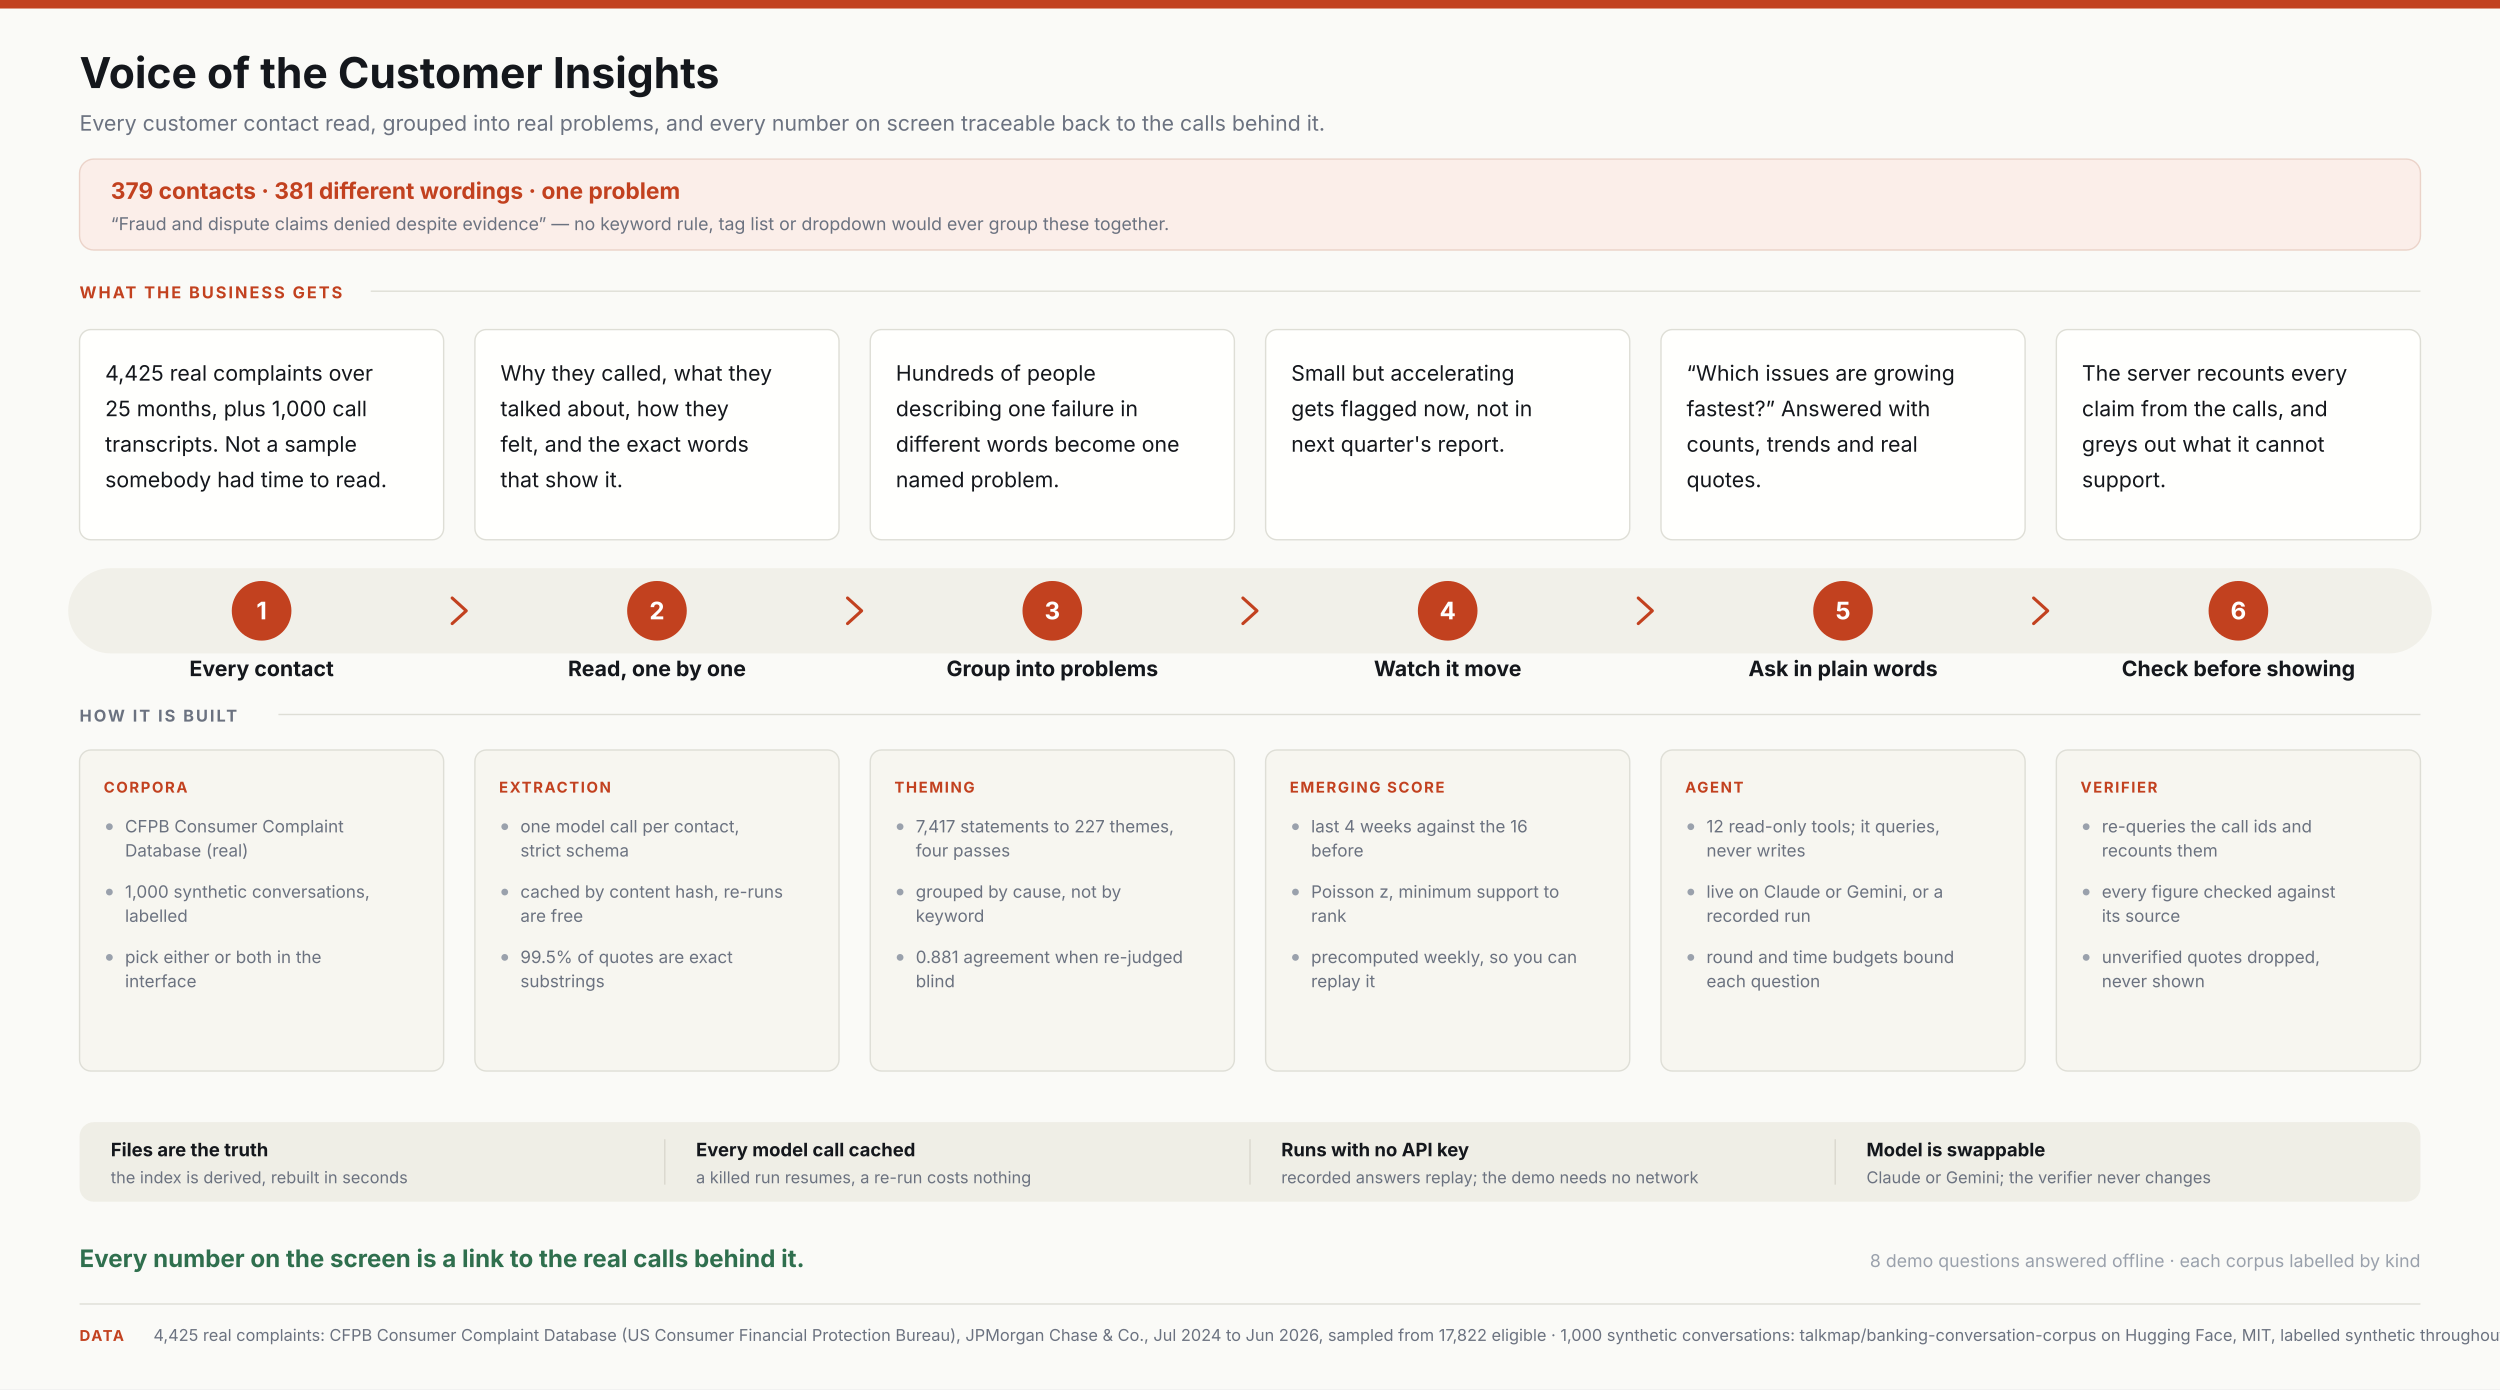
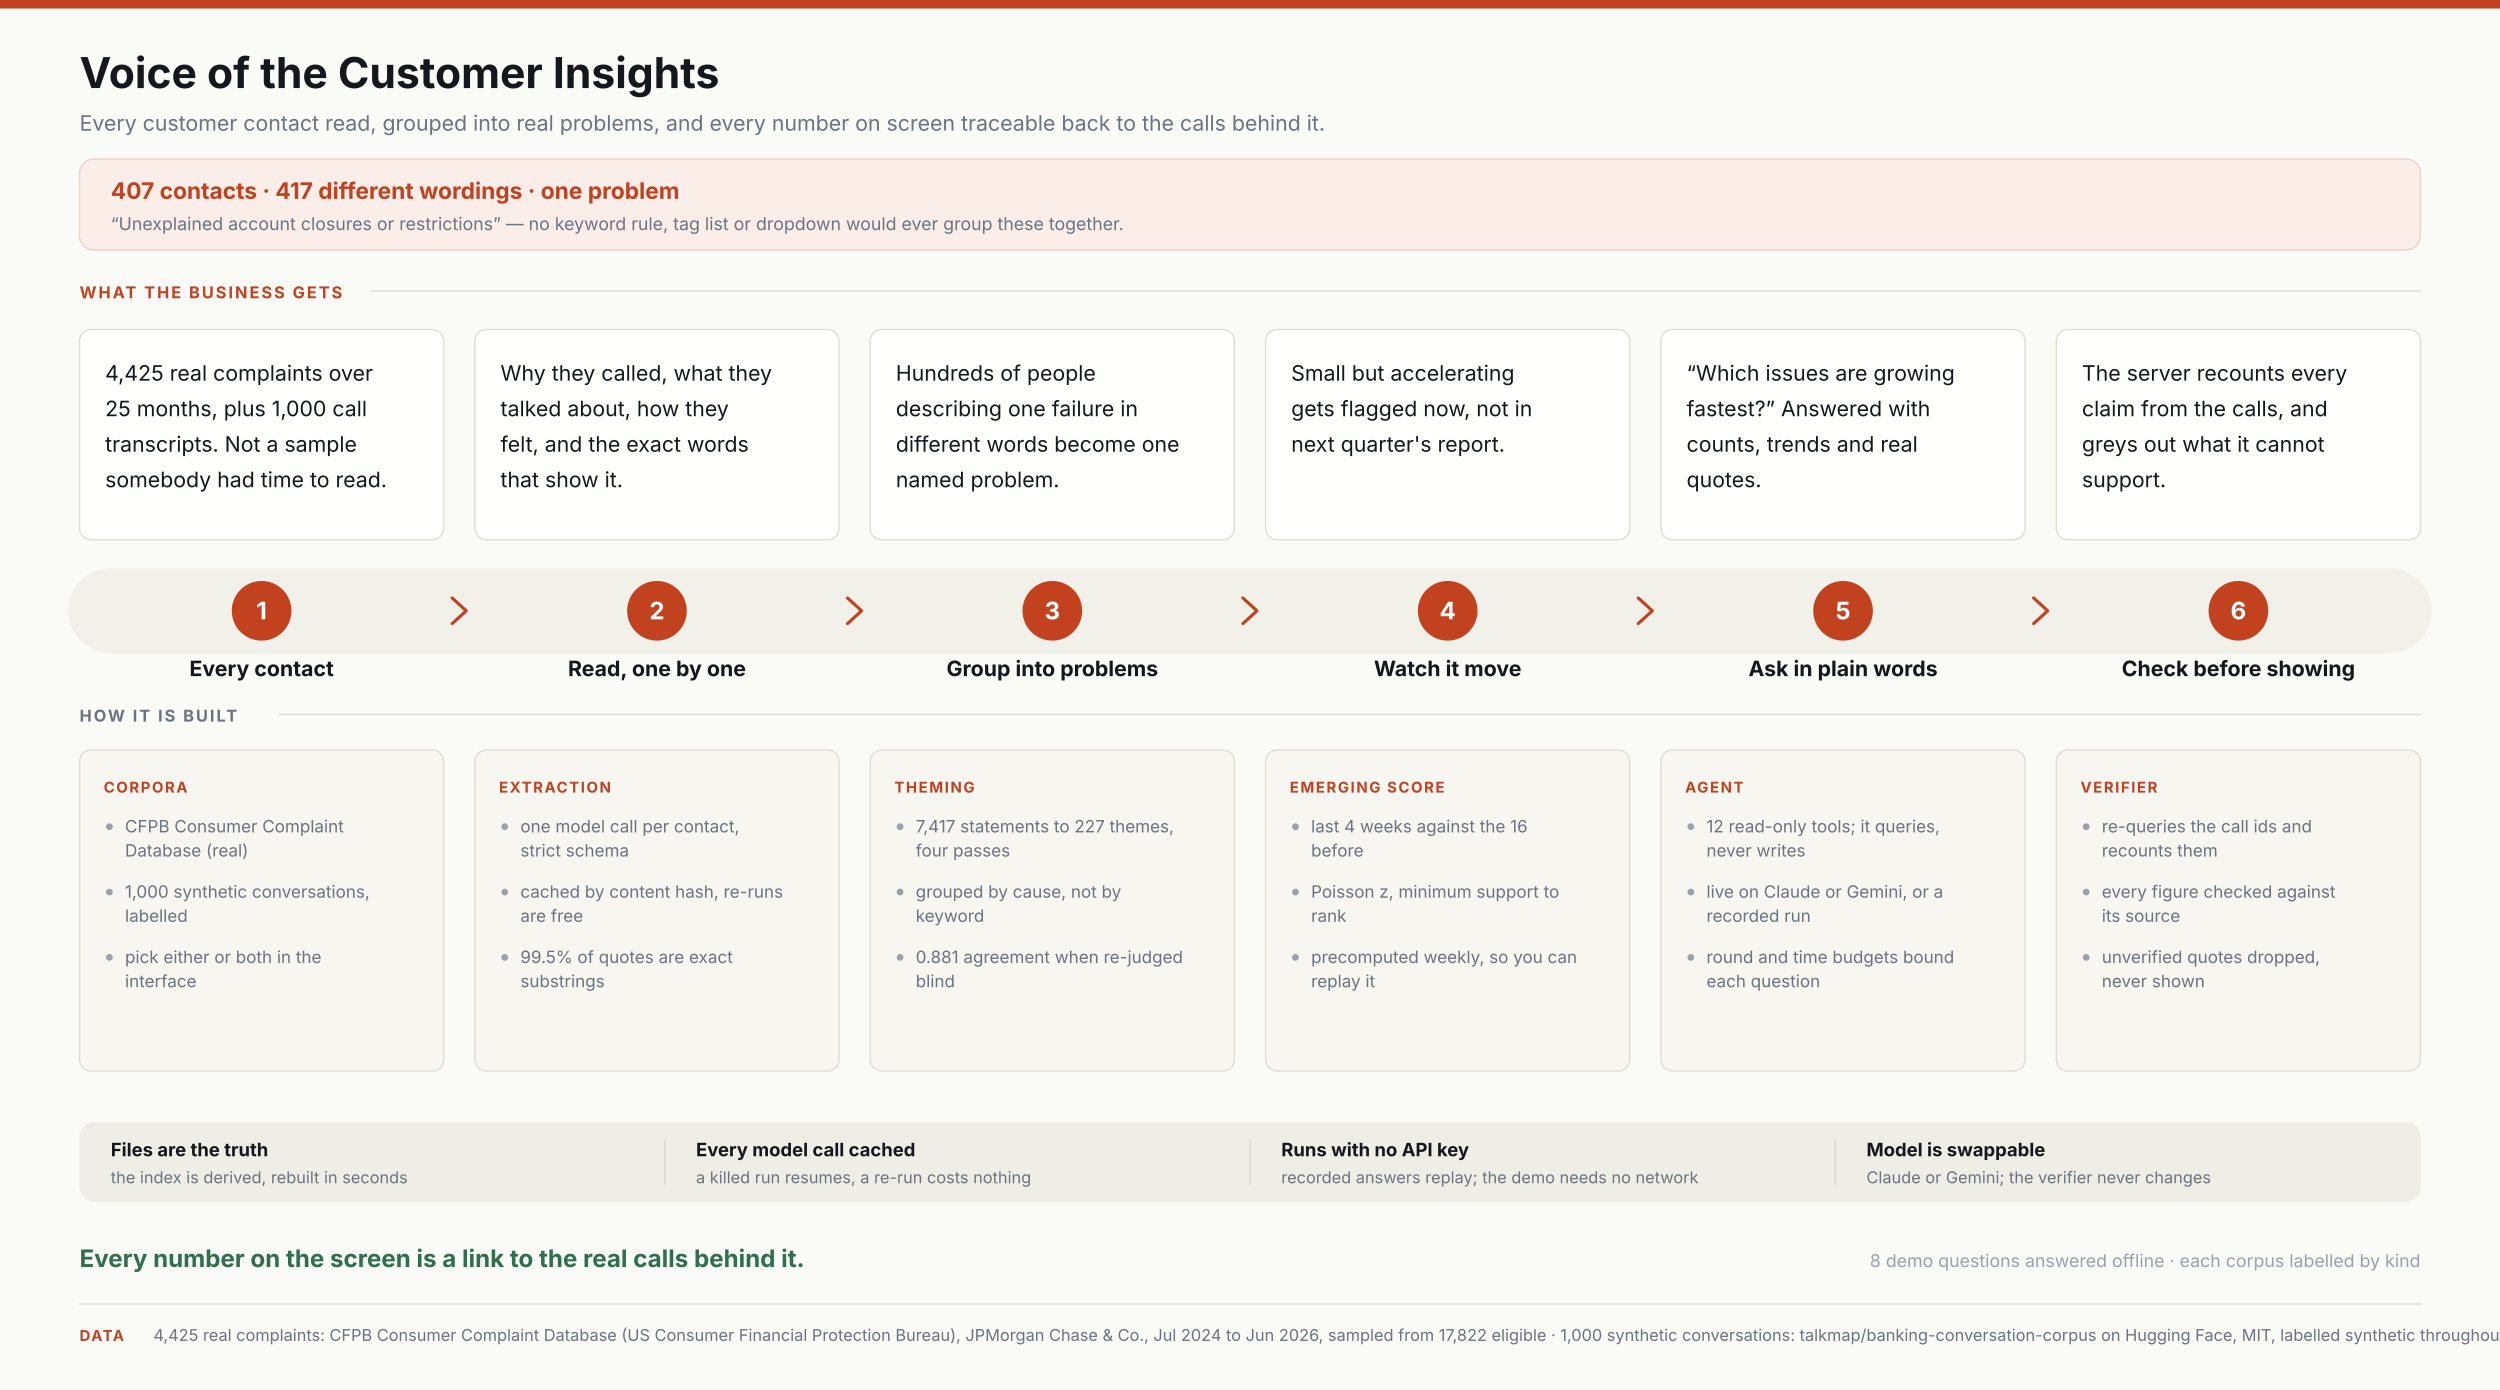
<svg xmlns="http://www.w3.org/2000/svg" viewBox="0 0 1760 978" width="1760" height="978" font-family="'Segoe UI',Inter,system-ui,-apple-system,sans-serif">
  <rect width="1760" height="978" fill="#FAFAF7" />
  <rect x="0" y="0" width="1760" height="6" fill="#C2411F" />
  <text x="56" y="62" font-family="'Segoe UI',Inter,system-ui,-apple-system,sans-serif" font-size="30" fill="#14171C" font-weight="700" text-anchor="start">Voice of the Customer Insights</text>
  <text x="56" y="92" font-family="'Segoe UI',Inter,system-ui,-apple-system,sans-serif" font-size="15" fill="#6B7280" font-weight="400" text-anchor="start">Every customer contact read, grouped into real problems, and every number on screen traceable back to the calls behind it.</text>
  <rect x="56" y="112" width="1648" height="64" rx="10" fill="#FBEEE9" stroke="#EBD3C9" stroke-width="1" />
-   <text x="78" y="140" font-family="'Segoe UI',Inter,system-ui,-apple-system,sans-serif" font-size="16" fill="#C2411F" font-weight="700" text-anchor="start">379 contacts  ·  381 different wordings  ·  one problem</text>
-   <text x="78" y="162" font-family="'Segoe UI',Inter,system-ui,-apple-system,sans-serif" font-size="12.5" fill="#6B7280" font-weight="400" text-anchor="start">“Fraud and dispute claims denied despite evidence”  —  no keyword rule, tag list or dropdown would ever group these together.</text>
+   <text x="78" y="140" font-family="'Segoe UI',Inter,system-ui,-apple-system,sans-serif" font-size="16" fill="#C2411F" font-weight="700" text-anchor="start">407 contacts  ·  417 different wordings  ·  one problem</text>
+   <text x="78" y="162" font-family="'Segoe UI',Inter,system-ui,-apple-system,sans-serif" font-size="12.5" fill="#6B7280" font-weight="400" text-anchor="start">“Unexplained account closures or restrictions”  —  no keyword rule, tag list or dropdown would ever group these together.</text>
  <text x="56" y="210" font-family="'Segoe UI',Inter,system-ui,-apple-system,sans-serif" font-size="11.5" fill="#C2411F" font-weight="700" text-anchor="start" letter-spacing="1.4">WHAT THE BUSINESS GETS</text>
  <line x1="261" y1="205" x2="1704" y2="205" stroke="#DEDED6" stroke-width="1" />
  <text x="56" y="508" font-family="'Segoe UI',Inter,system-ui,-apple-system,sans-serif" font-size="11.5" fill="#6B7280" font-weight="700" text-anchor="start" letter-spacing="1.4">HOW IT IS BUILT</text>
  <line x1="196" y1="503" x2="1704" y2="503" stroke="#DEDED6" stroke-width="1" />
  <rect x="48" y="400" width="1664" height="60" rx="30" fill="#F1F0E9" />
  <circle cx="184.167" cy="430" r="21" fill="#C2411F" />
  <text x="184.167" y="436" font-family="'Segoe UI',Inter,system-ui,-apple-system,sans-serif" font-size="17" fill="#FFFFFF" font-weight="700" text-anchor="middle">1</text>
  <text x="184.167" y="476" font-family="'Segoe UI',Inter,system-ui,-apple-system,sans-serif" font-size="15" fill="#14171C" font-weight="700" text-anchor="middle">Every contact</text>
  <path d="M318.333 421 L328.233 430 L318.333 439" fill="none" stroke="#C2411F" stroke-width="2.2" stroke-linecap="round" stroke-linejoin="round" />
  <rect x="56.0" y="232" width="256.333" height="148" rx="8" fill="#FFFFFD" stroke="#DEDED6" stroke-width="1" />
  <text x="74.0" y="268" font-family="'Segoe UI',Inter,system-ui,-apple-system,sans-serif" font-size="15" fill="#14171C" font-weight="400" text-anchor="start">4,425 real complaints over</text>
  <text x="74.0" y="293" font-family="'Segoe UI',Inter,system-ui,-apple-system,sans-serif" font-size="15" fill="#14171C" font-weight="400" text-anchor="start">25 months, plus 1,000 call</text>
  <text x="74.0" y="318" font-family="'Segoe UI',Inter,system-ui,-apple-system,sans-serif" font-size="15" fill="#14171C" font-weight="400" text-anchor="start">transcripts. Not a sample</text>
  <text x="74.0" y="343" font-family="'Segoe UI',Inter,system-ui,-apple-system,sans-serif" font-size="15" fill="#14171C" font-weight="400" text-anchor="start">somebody had time to read.</text>
  <rect x="56.0" y="528" width="256.333" height="226" rx="8" fill="#F7F6F0" stroke="#DEDED6" stroke-width="1" />
  <text x="73.0" y="558" font-family="'Segoe UI',Inter,system-ui,-apple-system,sans-serif" font-size="10.5" fill="#C2411F" font-weight="700" text-anchor="start" letter-spacing="1.1">CORPORA</text>
  <circle cx="77.0" cy="582" r="2.4" fill="#9AA1AC" />
  <text x="88.0" y="586" font-family="'Segoe UI',Inter,system-ui,-apple-system,sans-serif" font-size="12" fill="#6B7280" font-weight="400" text-anchor="start">CFPB Consumer Complaint</text>
  <text x="88.0" y="603" font-family="'Segoe UI',Inter,system-ui,-apple-system,sans-serif" font-size="12" fill="#6B7280" font-weight="400" text-anchor="start">Database (real)</text>
  <circle cx="77.0" cy="628" r="2.4" fill="#9AA1AC" />
  <text x="88.0" y="632" font-family="'Segoe UI',Inter,system-ui,-apple-system,sans-serif" font-size="12" fill="#6B7280" font-weight="400" text-anchor="start">1,000 synthetic conversations,</text>
  <text x="88.0" y="649" font-family="'Segoe UI',Inter,system-ui,-apple-system,sans-serif" font-size="12" fill="#6B7280" font-weight="400" text-anchor="start">labelled</text>
  <circle cx="77.0" cy="674" r="2.4" fill="#9AA1AC" />
  <text x="88.0" y="678" font-family="'Segoe UI',Inter,system-ui,-apple-system,sans-serif" font-size="12" fill="#6B7280" font-weight="400" text-anchor="start">pick either or both in the</text>
  <text x="88.0" y="695" font-family="'Segoe UI',Inter,system-ui,-apple-system,sans-serif" font-size="12" fill="#6B7280" font-weight="400" text-anchor="start">interface</text>
  <circle cx="462.5" cy="430" r="21" fill="#C2411F" />
  <text x="462.5" y="436" font-family="'Segoe UI',Inter,system-ui,-apple-system,sans-serif" font-size="17" fill="#FFFFFF" font-weight="700" text-anchor="middle">2</text>
  <text x="462.5" y="476" font-family="'Segoe UI',Inter,system-ui,-apple-system,sans-serif" font-size="15" fill="#14171C" font-weight="700" text-anchor="middle">Read, one by one</text>
  <path d="M596.667 421 L606.567 430 L596.667 439" fill="none" stroke="#C2411F" stroke-width="2.2" stroke-linecap="round" stroke-linejoin="round" />
  <rect x="334.333" y="232" width="256.333" height="148" rx="8" fill="#FFFFFD" stroke="#DEDED6" stroke-width="1" />
  <text x="352.333" y="268" font-family="'Segoe UI',Inter,system-ui,-apple-system,sans-serif" font-size="15" fill="#14171C" font-weight="400" text-anchor="start">Why they called, what they</text>
  <text x="352.333" y="293" font-family="'Segoe UI',Inter,system-ui,-apple-system,sans-serif" font-size="15" fill="#14171C" font-weight="400" text-anchor="start">talked about, how they</text>
  <text x="352.333" y="318" font-family="'Segoe UI',Inter,system-ui,-apple-system,sans-serif" font-size="15" fill="#14171C" font-weight="400" text-anchor="start">felt, and the exact words</text>
  <text x="352.333" y="343" font-family="'Segoe UI',Inter,system-ui,-apple-system,sans-serif" font-size="15" fill="#14171C" font-weight="400" text-anchor="start">that show it.</text>
  <rect x="334.333" y="528" width="256.333" height="226" rx="8" fill="#F7F6F0" stroke="#DEDED6" stroke-width="1" />
  <text x="351.333" y="558" font-family="'Segoe UI',Inter,system-ui,-apple-system,sans-serif" font-size="10.5" fill="#C2411F" font-weight="700" text-anchor="start" letter-spacing="1.1">EXTRACTION</text>
  <circle cx="355.333" cy="582" r="2.4" fill="#9AA1AC" />
  <text x="366.333" y="586" font-family="'Segoe UI',Inter,system-ui,-apple-system,sans-serif" font-size="12" fill="#6B7280" font-weight="400" text-anchor="start">one model call per contact,</text>
  <text x="366.333" y="603" font-family="'Segoe UI',Inter,system-ui,-apple-system,sans-serif" font-size="12" fill="#6B7280" font-weight="400" text-anchor="start">strict schema</text>
  <circle cx="355.333" cy="628" r="2.4" fill="#9AA1AC" />
  <text x="366.333" y="632" font-family="'Segoe UI',Inter,system-ui,-apple-system,sans-serif" font-size="12" fill="#6B7280" font-weight="400" text-anchor="start">cached by content hash, re-runs</text>
  <text x="366.333" y="649" font-family="'Segoe UI',Inter,system-ui,-apple-system,sans-serif" font-size="12" fill="#6B7280" font-weight="400" text-anchor="start">are free</text>
  <circle cx="355.333" cy="674" r="2.4" fill="#9AA1AC" />
  <text x="366.333" y="678" font-family="'Segoe UI',Inter,system-ui,-apple-system,sans-serif" font-size="12" fill="#6B7280" font-weight="400" text-anchor="start">99.5% of quotes are exact</text>
  <text x="366.333" y="695" font-family="'Segoe UI',Inter,system-ui,-apple-system,sans-serif" font-size="12" fill="#6B7280" font-weight="400" text-anchor="start">substrings</text>
  <circle cx="740.833" cy="430" r="21" fill="#C2411F" />
  <text x="740.833" y="436" font-family="'Segoe UI',Inter,system-ui,-apple-system,sans-serif" font-size="17" fill="#FFFFFF" font-weight="700" text-anchor="middle">3</text>
  <text x="740.833" y="476" font-family="'Segoe UI',Inter,system-ui,-apple-system,sans-serif" font-size="15" fill="#14171C" font-weight="700" text-anchor="middle">Group into problems</text>
  <path d="M875.0 421 L884.9 430 L875.0 439" fill="none" stroke="#C2411F" stroke-width="2.2" stroke-linecap="round" stroke-linejoin="round" />
  <rect x="612.667" y="232" width="256.333" height="148" rx="8" fill="#FFFFFD" stroke="#DEDED6" stroke-width="1" />
  <text x="630.667" y="268" font-family="'Segoe UI',Inter,system-ui,-apple-system,sans-serif" font-size="15" fill="#14171C" font-weight="400" text-anchor="start">Hundreds of people</text>
  <text x="630.667" y="293" font-family="'Segoe UI',Inter,system-ui,-apple-system,sans-serif" font-size="15" fill="#14171C" font-weight="400" text-anchor="start">describing one failure in</text>
  <text x="630.667" y="318" font-family="'Segoe UI',Inter,system-ui,-apple-system,sans-serif" font-size="15" fill="#14171C" font-weight="400" text-anchor="start">different words become one</text>
  <text x="630.667" y="343" font-family="'Segoe UI',Inter,system-ui,-apple-system,sans-serif" font-size="15" fill="#14171C" font-weight="400" text-anchor="start">named problem.</text>
  <rect x="612.667" y="528" width="256.333" height="226" rx="8" fill="#F7F6F0" stroke="#DEDED6" stroke-width="1" />
  <text x="629.667" y="558" font-family="'Segoe UI',Inter,system-ui,-apple-system,sans-serif" font-size="10.5" fill="#C2411F" font-weight="700" text-anchor="start" letter-spacing="1.1">THEMING</text>
  <circle cx="633.667" cy="582" r="2.4" fill="#9AA1AC" />
  <text x="644.667" y="586" font-family="'Segoe UI',Inter,system-ui,-apple-system,sans-serif" font-size="12" fill="#6B7280" font-weight="400" text-anchor="start">7,417 statements to 227 themes,</text>
  <text x="644.667" y="603" font-family="'Segoe UI',Inter,system-ui,-apple-system,sans-serif" font-size="12" fill="#6B7280" font-weight="400" text-anchor="start">four passes</text>
  <circle cx="633.667" cy="628" r="2.4" fill="#9AA1AC" />
  <text x="644.667" y="632" font-family="'Segoe UI',Inter,system-ui,-apple-system,sans-serif" font-size="12" fill="#6B7280" font-weight="400" text-anchor="start">grouped by cause, not by</text>
  <text x="644.667" y="649" font-family="'Segoe UI',Inter,system-ui,-apple-system,sans-serif" font-size="12" fill="#6B7280" font-weight="400" text-anchor="start">keyword</text>
  <circle cx="633.667" cy="674" r="2.4" fill="#9AA1AC" />
  <text x="644.667" y="678" font-family="'Segoe UI',Inter,system-ui,-apple-system,sans-serif" font-size="12" fill="#6B7280" font-weight="400" text-anchor="start">0.881 agreement when re-judged</text>
  <text x="644.667" y="695" font-family="'Segoe UI',Inter,system-ui,-apple-system,sans-serif" font-size="12" fill="#6B7280" font-weight="400" text-anchor="start">blind</text>
  <circle cx="1019.167" cy="430" r="21" fill="#C2411F" />
  <text x="1019.167" y="436" font-family="'Segoe UI',Inter,system-ui,-apple-system,sans-serif" font-size="17" fill="#FFFFFF" font-weight="700" text-anchor="middle">4</text>
  <text x="1019.167" y="476" font-family="'Segoe UI',Inter,system-ui,-apple-system,sans-serif" font-size="15" fill="#14171C" font-weight="700" text-anchor="middle">Watch it move</text>
  <path d="M1153.333 421 L1163.233 430 L1153.333 439" fill="none" stroke="#C2411F" stroke-width="2.2" stroke-linecap="round" stroke-linejoin="round" />
  <rect x="891.0" y="232" width="256.333" height="148" rx="8" fill="#FFFFFD" stroke="#DEDED6" stroke-width="1" />
  <text x="909.0" y="268" font-family="'Segoe UI',Inter,system-ui,-apple-system,sans-serif" font-size="15" fill="#14171C" font-weight="400" text-anchor="start">Small but accelerating</text>
  <text x="909.0" y="293" font-family="'Segoe UI',Inter,system-ui,-apple-system,sans-serif" font-size="15" fill="#14171C" font-weight="400" text-anchor="start">gets flagged now, not in</text>
  <text x="909.0" y="318" font-family="'Segoe UI',Inter,system-ui,-apple-system,sans-serif" font-size="15" fill="#14171C" font-weight="400" text-anchor="start">next quarter's report.</text>
  <rect x="891.0" y="528" width="256.333" height="226" rx="8" fill="#F7F6F0" stroke="#DEDED6" stroke-width="1" />
  <text x="908.0" y="558" font-family="'Segoe UI',Inter,system-ui,-apple-system,sans-serif" font-size="10.5" fill="#C2411F" font-weight="700" text-anchor="start" letter-spacing="1.1">EMERGING SCORE</text>
  <circle cx="912.0" cy="582" r="2.4" fill="#9AA1AC" />
  <text x="923.0" y="586" font-family="'Segoe UI',Inter,system-ui,-apple-system,sans-serif" font-size="12" fill="#6B7280" font-weight="400" text-anchor="start">last 4 weeks against the 16</text>
  <text x="923.0" y="603" font-family="'Segoe UI',Inter,system-ui,-apple-system,sans-serif" font-size="12" fill="#6B7280" font-weight="400" text-anchor="start">before</text>
  <circle cx="912.0" cy="628" r="2.4" fill="#9AA1AC" />
  <text x="923.0" y="632" font-family="'Segoe UI',Inter,system-ui,-apple-system,sans-serif" font-size="12" fill="#6B7280" font-weight="400" text-anchor="start">Poisson z, minimum support to</text>
  <text x="923.0" y="649" font-family="'Segoe UI',Inter,system-ui,-apple-system,sans-serif" font-size="12" fill="#6B7280" font-weight="400" text-anchor="start">rank</text>
  <circle cx="912.0" cy="674" r="2.4" fill="#9AA1AC" />
  <text x="923.0" y="678" font-family="'Segoe UI',Inter,system-ui,-apple-system,sans-serif" font-size="12" fill="#6B7280" font-weight="400" text-anchor="start">precomputed weekly, so you can</text>
  <text x="923.0" y="695" font-family="'Segoe UI',Inter,system-ui,-apple-system,sans-serif" font-size="12" fill="#6B7280" font-weight="400" text-anchor="start">replay it</text>
  <circle cx="1297.5" cy="430" r="21" fill="#C2411F" />
  <text x="1297.5" y="436" font-family="'Segoe UI',Inter,system-ui,-apple-system,sans-serif" font-size="17" fill="#FFFFFF" font-weight="700" text-anchor="middle">5</text>
  <text x="1297.5" y="476" font-family="'Segoe UI',Inter,system-ui,-apple-system,sans-serif" font-size="15" fill="#14171C" font-weight="700" text-anchor="middle">Ask in plain words</text>
  <path d="M1431.667 421 L1441.567 430 L1431.667 439" fill="none" stroke="#C2411F" stroke-width="2.2" stroke-linecap="round" stroke-linejoin="round" />
  <rect x="1169.333" y="232" width="256.333" height="148" rx="8" fill="#FFFFFD" stroke="#DEDED6" stroke-width="1" />
  <text x="1187.333" y="268" font-family="'Segoe UI',Inter,system-ui,-apple-system,sans-serif" font-size="15" fill="#14171C" font-weight="400" text-anchor="start">“Which issues are growing</text>
  <text x="1187.333" y="293" font-family="'Segoe UI',Inter,system-ui,-apple-system,sans-serif" font-size="15" fill="#14171C" font-weight="400" text-anchor="start">fastest?” Answered with</text>
  <text x="1187.333" y="318" font-family="'Segoe UI',Inter,system-ui,-apple-system,sans-serif" font-size="15" fill="#14171C" font-weight="400" text-anchor="start">counts, trends and real</text>
  <text x="1187.333" y="343" font-family="'Segoe UI',Inter,system-ui,-apple-system,sans-serif" font-size="15" fill="#14171C" font-weight="400" text-anchor="start">quotes.</text>
  <rect x="1169.333" y="528" width="256.333" height="226" rx="8" fill="#F7F6F0" stroke="#DEDED6" stroke-width="1" />
  <text x="1186.333" y="558" font-family="'Segoe UI',Inter,system-ui,-apple-system,sans-serif" font-size="10.5" fill="#C2411F" font-weight="700" text-anchor="start" letter-spacing="1.1">AGENT</text>
  <circle cx="1190.333" cy="582" r="2.4" fill="#9AA1AC" />
  <text x="1201.333" y="586" font-family="'Segoe UI',Inter,system-ui,-apple-system,sans-serif" font-size="12" fill="#6B7280" font-weight="400" text-anchor="start">12 read-only tools; it queries,</text>
  <text x="1201.333" y="603" font-family="'Segoe UI',Inter,system-ui,-apple-system,sans-serif" font-size="12" fill="#6B7280" font-weight="400" text-anchor="start">never writes</text>
  <circle cx="1190.333" cy="628" r="2.4" fill="#9AA1AC" />
  <text x="1201.333" y="632" font-family="'Segoe UI',Inter,system-ui,-apple-system,sans-serif" font-size="12" fill="#6B7280" font-weight="400" text-anchor="start">live on Claude or Gemini, or a</text>
  <text x="1201.333" y="649" font-family="'Segoe UI',Inter,system-ui,-apple-system,sans-serif" font-size="12" fill="#6B7280" font-weight="400" text-anchor="start">recorded run</text>
  <circle cx="1190.333" cy="674" r="2.4" fill="#9AA1AC" />
  <text x="1201.333" y="678" font-family="'Segoe UI',Inter,system-ui,-apple-system,sans-serif" font-size="12" fill="#6B7280" font-weight="400" text-anchor="start">round and time budgets bound</text>
  <text x="1201.333" y="695" font-family="'Segoe UI',Inter,system-ui,-apple-system,sans-serif" font-size="12" fill="#6B7280" font-weight="400" text-anchor="start">each question</text>
  <circle cx="1575.833" cy="430" r="21" fill="#C2411F" />
  <text x="1575.833" y="436" font-family="'Segoe UI',Inter,system-ui,-apple-system,sans-serif" font-size="17" fill="#FFFFFF" font-weight="700" text-anchor="middle">6</text>
  <text x="1575.833" y="476" font-family="'Segoe UI',Inter,system-ui,-apple-system,sans-serif" font-size="15" fill="#14171C" font-weight="700" text-anchor="middle">Check before showing</text>
  <rect x="1447.667" y="232" width="256.333" height="148" rx="8" fill="#FFFFFD" stroke="#DEDED6" stroke-width="1" />
  <text x="1465.667" y="268" font-family="'Segoe UI',Inter,system-ui,-apple-system,sans-serif" font-size="15" fill="#14171C" font-weight="400" text-anchor="start">The server recounts every</text>
  <text x="1465.667" y="293" font-family="'Segoe UI',Inter,system-ui,-apple-system,sans-serif" font-size="15" fill="#14171C" font-weight="400" text-anchor="start">claim from the calls, and</text>
  <text x="1465.667" y="318" font-family="'Segoe UI',Inter,system-ui,-apple-system,sans-serif" font-size="15" fill="#14171C" font-weight="400" text-anchor="start">greys out what it cannot</text>
  <text x="1465.667" y="343" font-family="'Segoe UI',Inter,system-ui,-apple-system,sans-serif" font-size="15" fill="#14171C" font-weight="400" text-anchor="start">support.</text>
  <rect x="1447.667" y="528" width="256.333" height="226" rx="8" fill="#F7F6F0" stroke="#DEDED6" stroke-width="1" />
  <text x="1464.667" y="558" font-family="'Segoe UI',Inter,system-ui,-apple-system,sans-serif" font-size="10.5" fill="#C2411F" font-weight="700" text-anchor="start" letter-spacing="1.1">VERIFIER</text>
  <circle cx="1468.667" cy="582" r="2.4" fill="#9AA1AC" />
  <text x="1479.667" y="586" font-family="'Segoe UI',Inter,system-ui,-apple-system,sans-serif" font-size="12" fill="#6B7280" font-weight="400" text-anchor="start">re-queries the call ids and</text>
  <text x="1479.667" y="603" font-family="'Segoe UI',Inter,system-ui,-apple-system,sans-serif" font-size="12" fill="#6B7280" font-weight="400" text-anchor="start">recounts them</text>
  <circle cx="1468.667" cy="628" r="2.4" fill="#9AA1AC" />
  <text x="1479.667" y="632" font-family="'Segoe UI',Inter,system-ui,-apple-system,sans-serif" font-size="12" fill="#6B7280" font-weight="400" text-anchor="start">every figure checked against</text>
  <text x="1479.667" y="649" font-family="'Segoe UI',Inter,system-ui,-apple-system,sans-serif" font-size="12" fill="#6B7280" font-weight="400" text-anchor="start">its source</text>
  <circle cx="1468.667" cy="674" r="2.4" fill="#9AA1AC" />
  <text x="1479.667" y="678" font-family="'Segoe UI',Inter,system-ui,-apple-system,sans-serif" font-size="12" fill="#6B7280" font-weight="400" text-anchor="start">unverified quotes dropped,</text>
  <text x="1479.667" y="695" font-family="'Segoe UI',Inter,system-ui,-apple-system,sans-serif" font-size="12" fill="#6B7280" font-weight="400" text-anchor="start">never shown</text>
  <rect x="56" y="790" width="1648" height="56" rx="10" fill="#EFEEE6" />
  <text x="78.0" y="814" font-family="'Segoe UI',Inter,system-ui,-apple-system,sans-serif" font-size="13" fill="#14171C" font-weight="700" text-anchor="start">Files are the truth</text>
  <text x="78.0" y="833" font-family="'Segoe UI',Inter,system-ui,-apple-system,sans-serif" font-size="11.5" fill="#6B7280" font-weight="400" text-anchor="start">the index is derived, rebuilt in seconds</text>
  <text x="490.0" y="814" font-family="'Segoe UI',Inter,system-ui,-apple-system,sans-serif" font-size="13" fill="#14171C" font-weight="700" text-anchor="start">Every model call cached</text>
  <text x="490.0" y="833" font-family="'Segoe UI',Inter,system-ui,-apple-system,sans-serif" font-size="11.5" fill="#6B7280" font-weight="400" text-anchor="start">a killed run resumes, a re-run costs nothing</text>
  <line x1="468.0" y1="802" x2="468.0" y2="834" stroke="#DAD8CE" stroke-width="1" />
  <text x="902.0" y="814" font-family="'Segoe UI',Inter,system-ui,-apple-system,sans-serif" font-size="13" fill="#14171C" font-weight="700" text-anchor="start">Runs with no API key</text>
  <text x="902.0" y="833" font-family="'Segoe UI',Inter,system-ui,-apple-system,sans-serif" font-size="11.5" fill="#6B7280" font-weight="400" text-anchor="start">recorded answers replay; the demo needs no network</text>
  <line x1="880.0" y1="802" x2="880.0" y2="834" stroke="#DAD8CE" stroke-width="1" />
  <text x="1314.0" y="814" font-family="'Segoe UI',Inter,system-ui,-apple-system,sans-serif" font-size="13" fill="#14171C" font-weight="700" text-anchor="start">Model is swappable</text>
  <text x="1314.0" y="833" font-family="'Segoe UI',Inter,system-ui,-apple-system,sans-serif" font-size="11.5" fill="#6B7280" font-weight="400" text-anchor="start">Claude or Gemini; the verifier never changes</text>
  <line x1="1292.0" y1="802" x2="1292.0" y2="834" stroke="#DAD8CE" stroke-width="1" />
  <text x="56" y="892" font-family="'Segoe UI',Inter,system-ui,-apple-system,sans-serif" font-size="17" fill="#2F6F4E" font-weight="700" text-anchor="start">Every number on the screen is a link to the real calls behind it.</text>
  <text x="1704" y="892" font-family="'Segoe UI',Inter,system-ui,-apple-system,sans-serif" font-size="12.5" fill="#9AA1AC" font-weight="400" text-anchor="end">8 demo questions answered offline  ·  each corpus labelled by kind</text>
  <line x1="56" y1="918" x2="1704" y2="918" stroke="#DEDED6" stroke-width="1" />
  <text x="56" y="944" font-family="'Segoe UI',Inter,system-ui,-apple-system,sans-serif" font-size="10.5" fill="#C2411F" font-weight="700" text-anchor="start" letter-spacing="1.1">DATA</text>
  <text x="108" y="944" font-family="'Segoe UI',Inter,system-ui,-apple-system,sans-serif" font-size="11.5" fill="#6B7280" font-weight="400" text-anchor="start">4,425 real complaints: CFPB Consumer Complaint Database (US Consumer Financial Protection Bureau), JPMorgan Chase &amp; Co., Jul 2024 to Jun 2026, sampled from 17,822 eligible  ·  1,000 synthetic conversations: talkmap/banking-conversation-corpus on Hugging Face, MIT, labelled synthetic throughout</text>
</svg>
